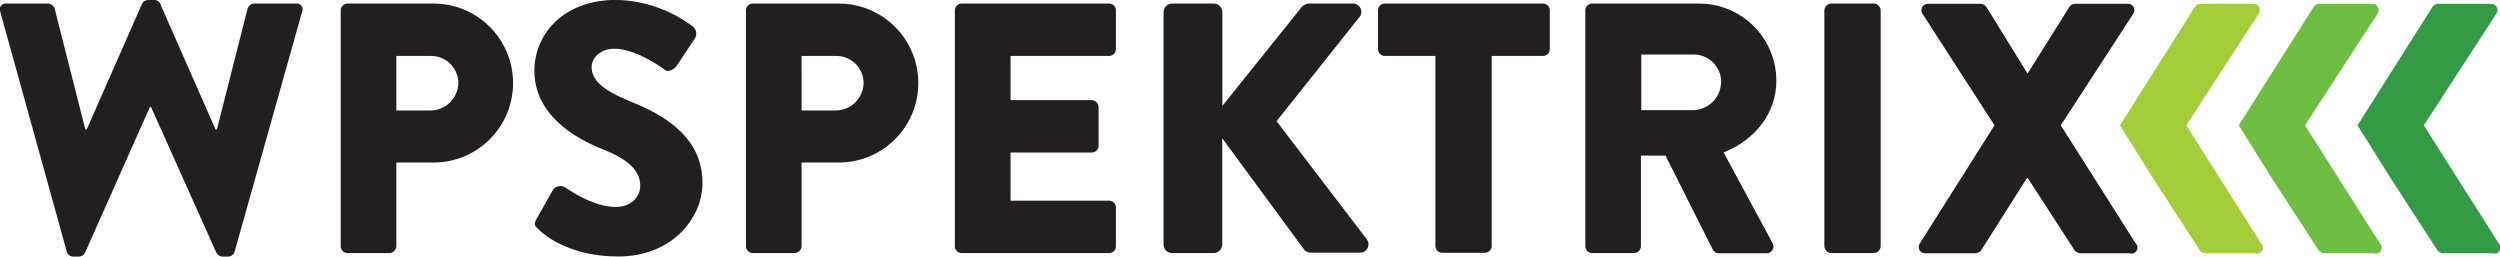
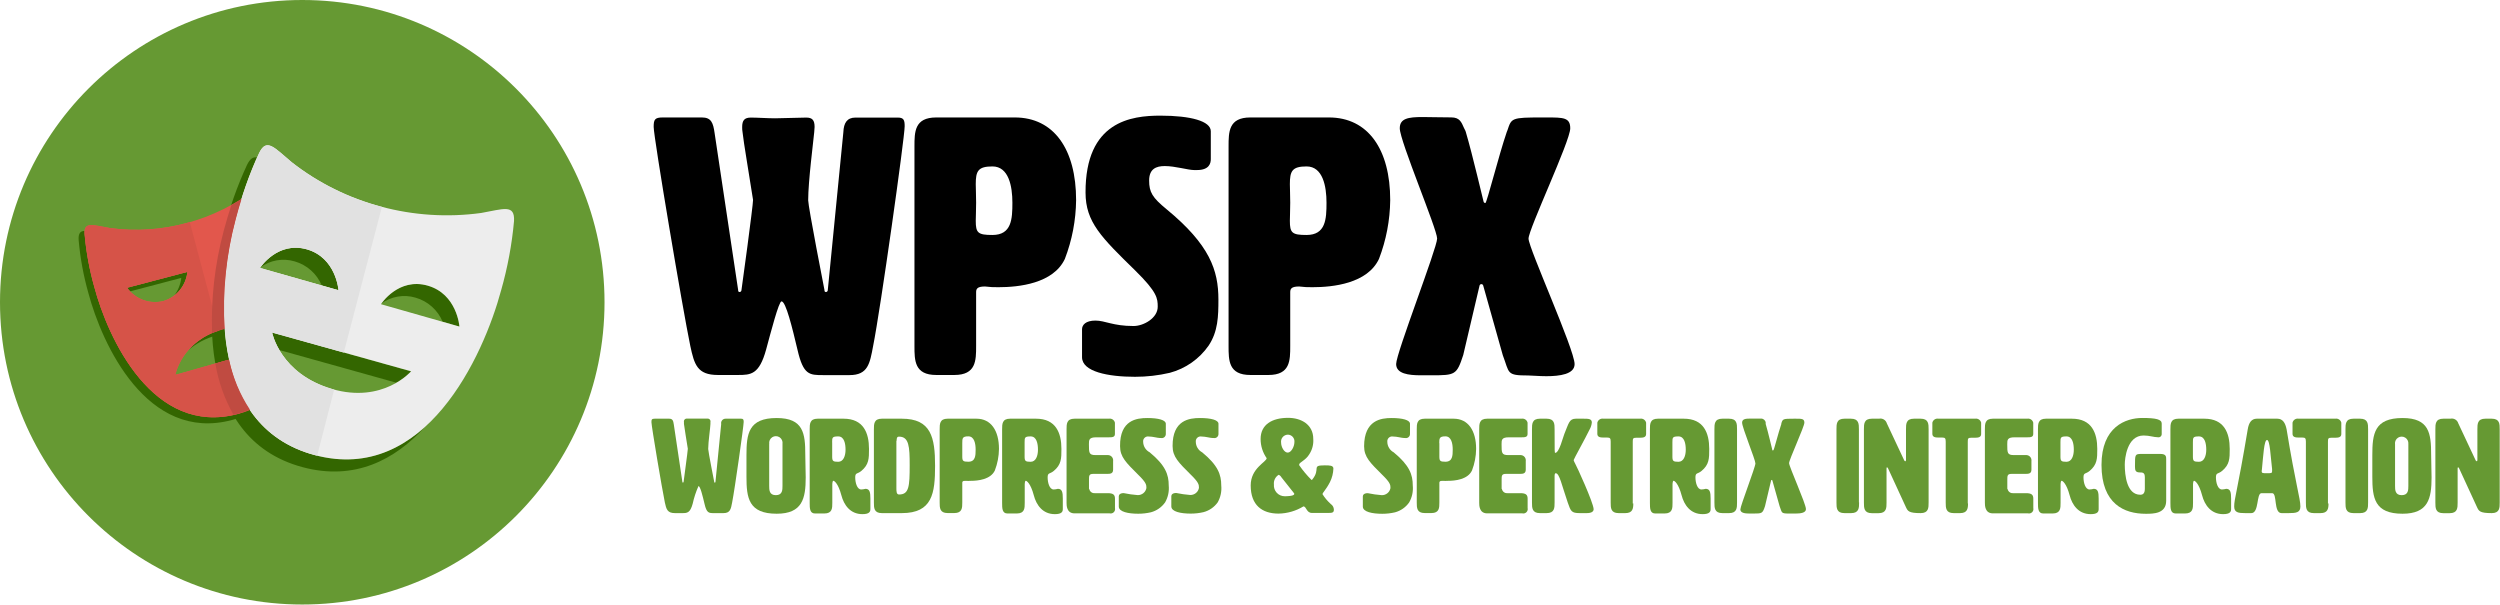
- <svg xmlns="http://www.w3.org/2000/svg" id="Layer_1" data-name="Layer 1" viewBox="0 0 420.86 43.2">
-   <path d="M198.94,331.94A1,1,0,0,1,200,330.5h7a1.23,1.23,0,0,1,1.08.84l5.16,20.34h0.24l9.3-21.12a1.15,1.15,0,0,1,1-.66h1.08a1,1,0,0,1,1,.66l9.3,21.12h0.24l5.16-20.34a1.23,1.23,0,0,1,1.08-.84h7a1,1,0,0,1,1.08,1.44l-11.34,40.32a1.15,1.15,0,0,1-1.08.84h-1a1.22,1.22,0,0,1-1-.66l-11-24.54h-0.18l-10.92,24.54a1.22,1.22,0,0,1-1,.66h-1a1.15,1.15,0,0,1-1.08-.84Z" transform="translate(-198.88 -329.9)" style="fill:#231f20" />
-   <path d="M256.24,331.64a1.14,1.14,0,0,1,1.14-1.14h14.46a13.38,13.38,0,1,1,.06,26.76h-6.3v14.1a1.18,1.18,0,0,1-1.14,1.14h-7.08a1.14,1.14,0,0,1-1.14-1.14V331.64ZM271.3,348.5a4.71,4.71,0,0,0,4.74-4.74,4.58,4.58,0,0,0-4.74-4.44h-5.7v9.18h5.7Z" transform="translate(-198.88 -329.9)" style="fill:#231f20" />
-   <path d="M289.18,366.8l2.82-5a1.55,1.55,0,0,1,2-.36c0.24,0.12,4.56,3.3,8.52,3.3,2.4,0,4.14-1.5,4.14-3.6,0-2.52-2.1-4.44-6.18-6.06-5.16-2-11.64-6.06-11.64-13.26,0-5.94,4.62-11.94,13.86-11.94a22.32,22.32,0,0,1,12.84,4.5,1.52,1.52,0,0,1,.36,1.92l-3.06,4.62c-0.42.66-1.5,1.2-2,.78s-4.92-3.6-8.58-3.6c-2.16,0-3.78,1.44-3.78,3.06,0,2.22,1.8,3.9,6.54,5.82s12.12,5.52,12.12,13.68c0,6.18-5.34,12.42-14.16,12.42-7.8,0-12.12-3.24-13.5-4.62C288.88,367.88,288.7,367.64,289.18,366.8Z" transform="translate(-198.88 -329.9)" style="fill:#231f20" />
-   <path d="M324.46,331.64a1.14,1.14,0,0,1,1.14-1.14h14.46a13.38,13.38,0,1,1,.06,26.76h-6.3v14.1a1.18,1.18,0,0,1-1.14,1.14H325.6a1.14,1.14,0,0,1-1.14-1.14V331.64Zm15.06,16.86a4.71,4.71,0,0,0,4.74-4.74,4.58,4.58,0,0,0-4.74-4.44h-5.7v9.18h5.7Z" transform="translate(-198.88 -329.9)" style="fill:#231f20" />
-   <path d="M359.62,331.64a1.14,1.14,0,0,1,1.14-1.14H385.6a1.14,1.14,0,0,1,1.14,1.14v6.54a1.14,1.14,0,0,1-1.14,1.14H369v7.44h13.68a1.18,1.18,0,0,1,1.14,1.14v6.54a1.14,1.14,0,0,1-1.14,1.14H369v8.1H385.6a1.14,1.14,0,0,1,1.14,1.14v6.54a1.14,1.14,0,0,1-1.14,1.14H360.76a1.14,1.14,0,0,1-1.14-1.14V331.64Z" transform="translate(-198.88 -329.9)" style="fill:#231f20" />
-   <path d="M394.78,331.94a1.42,1.42,0,0,1,1.44-1.44h7a1.46,1.46,0,0,1,1.44,1.44v15.78L418,331.1a1.78,1.78,0,0,1,1.14-.6h7.56a1.39,1.39,0,0,1,1.08,2.22l-14,17.58L429,370.22a1.41,1.41,0,0,1-1.14,2.22h-8.28a1.64,1.64,0,0,1-1.08-.42l-13.86-18.84v17.88a1.46,1.46,0,0,1-1.44,1.44h-7a1.42,1.42,0,0,1-1.44-1.44V331.94Z" transform="translate(-198.88 -329.9)" style="fill:#231f20" />
-   <path d="M440.56,339.32H432a1.14,1.14,0,0,1-1.14-1.14v-6.54A1.14,1.14,0,0,1,432,330.5h26.64a1.14,1.14,0,0,1,1.14,1.14v6.54a1.14,1.14,0,0,1-1.14,1.14H450v32a1.18,1.18,0,0,1-1.14,1.14h-7.2a1.18,1.18,0,0,1-1.14-1.14v-32Z" transform="translate(-198.88 -329.9)" style="fill:#231f20" />
-   <path d="M465.76,331.64a1.14,1.14,0,0,1,1.14-1.14h17.94a13,13,0,0,1,13.08,13c0,5.52-3.66,10-8.88,12.06l8.22,15.24a1.14,1.14,0,0,1-1,1.74h-8a1.1,1.1,0,0,1-1-.54l-8-15.9h-4.14v15.3A1.18,1.18,0,0,1,474,372.5H466.9a1.14,1.14,0,0,1-1.14-1.14V331.64Zm18.3,16.8a4.81,4.81,0,0,0,4.56-4.8,4.6,4.6,0,0,0-4.56-4.56h-8.88v9.36h8.88Z" transform="translate(-198.88 -329.9)" style="fill:#231f20" />
-   <path d="M506,331.64a1.18,1.18,0,0,1,1.14-1.14h7.2a1.18,1.18,0,0,1,1.14,1.14v39.72a1.18,1.18,0,0,1-1.14,1.14h-7.2a1.18,1.18,0,0,1-1.14-1.14V331.64Z" transform="translate(-198.88 -329.9)" style="fill:#231f20" />
-   <path d="M534.64,351l-12.12-18.78a1.08,1.08,0,0,1,1-1.68h8.76a1.29,1.29,0,0,1,1,.54l6.9,11.16h0.06l7-11.16a1.19,1.19,0,0,1,1-.54H557a1.07,1.07,0,0,1,1,1.68L545.8,351l12.6,19.86a1,1,0,0,1-1,1.68H549.1a1.34,1.34,0,0,1-1-.54l-7.86-12.12H540.1L532.42,372a1.31,1.31,0,0,1-1,.54h-8.34a1.07,1.07,0,0,1-1-1.68Z" transform="translate(-198.88 -329.9)" style="fill:#231f20" />
-   <path d="M555.76,351m5.52-8.76L555.76,351l12.6-19.92a1.19,1.19,0,0,1,1-.54h8.76a1.07,1.07,0,0,1,1,1.68L566.92,351l12.6,19.86a1,1,0,0,1-1,1.68h-8.34a1.34,1.34,0,0,1-1-.54l-7.86-12.12L555.76,351" transform="translate(-198.88 -329.9)" style="fill:#a4ce39" />
-   <path d="M575.76,351m5.52-8.76L575.76,351l12.6-19.92a1.19,1.19,0,0,1,1-.54h8.76a1.07,1.07,0,0,1,1,1.68L586.92,351l12.6,19.86a1,1,0,0,1-1,1.68h-8.34a1.34,1.34,0,0,1-1-.54l-7.86-12.12L575.76,351" transform="translate(-198.88 -329.9)" style="fill:#6ebe44" />
-   <path d="M595.76,351m5.52-8.76L595.76,351l12.6-19.92a1.19,1.19,0,0,1,1-.54h8.76a1.07,1.07,0,0,1,1,1.68L606.92,351l12.6,19.86a1,1,0,0,1-1,1.68h-8.34a1.34,1.34,0,0,1-1-.54l-7.86-12.12L595.76,351" transform="translate(-198.88 -329.9)" style="fill:#359a46" />
+ <svg xmlns="http://www.w3.org/2000/svg" id="Layer_1" data-name="Layer 1" viewBox="0 0 413.55 100">
+   <path d="M130.82,131.28a50,50,0,1,0,50,50A50,50,0,0,0,130.82,131.28Z" transform="translate(-80.82 -131.28)" style="fill:#693" />
+   <path d="M117.56,185.78a11.33,11.33,0,0,0-5.61,3.44,11.75,11.75,0,0,1,4.61-2.44,11.25,11.25,0,0,1,5.26-.3v-1.13A11.61,11.61,0,0,0,117.56,185.78Zm-5.74-9.53-10,2.63a5.47,5.47,0,0,0,.52.6l8.47-2.23a6.2,6.2,0,0,1-1.16,2.93A6,6,0,0,0,111.82,176.25Zm8.36,23.47c-14.05,3.79-21.49-12.5-23.74-21A47.36,47.36,0,0,1,94.83,170a3.23,3.23,0,0,1,0-.52c-0.73,0-1.08.42-1,1.52a47.39,47.39,0,0,0,1.61,8.76c2.25,8.45,9.69,24.74,23.74,21a14.27,14.27,0,0,0,7.08-4.24A14.56,14.56,0,0,1,120.18,199.72Zm2.64-33.44v1h5.51c-0.11-.35-0.23-0.67-0.34-1h-5.17Z" transform="translate(-80.82 -131.28)" style="fill:#360" />
+   <path d="M129.57,174.52a6.9,6.9,0,0,1,4.48,4l2.76,0.78s-0.38-5.38-5.25-6.77c-4.56-1.29-7.36,2.53-7.7,3A6.46,6.46,0,0,1,129.57,174.52Zm22,4c-4.56-1.3-7.36,2.53-7.7,3a6.45,6.45,0,0,1,5.7-1,6.91,6.91,0,0,1,4.48,4l2.77,0.79S156.43,179.91,151.57,178.53Zm-2.75,14.19-23-6.43a10.36,10.36,0,0,0,1.2,2.9l19.36,5.41A10.31,10.31,0,0,0,148.82,192.72Zm-15.94,13.84c-18.21-4.88-16-28.08-13.06-39.07a65.91,65.91,0,0,1,3.49-10.15c-0.62-.13-1.13.2-1.63,1.23a61.8,61.8,0,0,0-3.86,10.93c-2.94,11-5.15,34.19,13.06,39.07,8.58,2.3,15.27-1.19,20.25-6.68C146.4,206.16,140.36,208.56,132.88,206.55Z" transform="translate(-80.82 -131.28)" style="fill:#360" />
+   <path d="M122.82,194.28V189.6l-13,3.69s1-5.58,7.74-7.51a11.25,11.25,0,0,1,5.26-.3v-19.2h6.51a39,39,0,0,0-2-5c-1-1.94-1.93-.65-4.15,1.2A32.47,32.47,0,0,1,99,169c-2.84-.49-4.33-1.11-4.19,1a47.39,47.39,0,0,0,1.61,8.76c2.25,8.45,9.69,24.74,23.74,21a14.12,14.12,0,0,0,8.06-5.44h-5.42Zm-21-15.4,10-2.63a5.6,5.6,0,0,1-4,4.83A5.73,5.73,0,0,1,101.84,178.88Z" transform="translate(-80.82 -131.28)" style="fill:#e2574c" />
+   <path d="M160.41,166.51a41.89,41.89,0,0,1-31.35-8.4c-2.87-2.4-4.13-4.07-5.37-1.55a61.85,61.85,0,0,0-3.86,10.93c-2.94,11-5.15,34.19,13.06,39.07s27.89-16.31,30.84-27.31a62.05,62.05,0,0,0,2.12-11.4C166,165,164.1,165.86,160.41,166.51Zm-36.58,9.09s2.87-4.46,7.74-3.08,5.25,6.77,5.25,6.77Zm11.88,20c-8.56-2.51-9.88-9.33-9.88-9.33l23,6.43S144.18,198.1,135.71,195.62Zm8.13-14s2.86-4.46,7.73-3.07,5.25,6.77,5.25,6.77Z" transform="translate(-80.82 -131.28)" style="fill:#ededed" />
+   <path d="M118.28,190.89l-8.46,2.4A10.27,10.27,0,0,1,117,186l-4.79-18-0.41.13A30.74,30.74,0,0,1,99,169c-2.84-.49-4.33-1.11-4.19,1a47.39,47.39,0,0,0,1.61,8.76c2.25,8.45,9.69,24.74,23.74,21l0.41-.13Zm-16.44-12,10-2.63a5.6,5.6,0,0,1-4,4.83A5.73,5.73,0,0,1,101.84,178.88Z" transform="translate(-80.82 -131.28)" style="fill:#d65348" />
+   <path d="M136.1,195.72l-0.39-.09c-8.56-2.51-9.88-9.33-9.88-9.33l11.86,3.31L144,165.48l-0.08,0a39.75,39.75,0,0,1-14.83-7.36c-2.87-2.4-4.13-4.07-5.37-1.55a62,62,0,0,0-3.86,10.93c-2.94,11-5.15,34.19,13.06,39.07l0.37,0.08ZM123.83,175.6s2.87-4.46,7.74-3.08,5.25,6.77,5.25,6.77Z" transform="translate(-80.82 -131.28)" style="fill:#e1e1e1" />
+   <path d="M118.71,190.77l-2.27.64a25.94,25.94,0,0,0,3,8.48c0.26-.06.51-0.11,0.78-0.18a16.46,16.46,0,0,0,1.94-.67A24,24,0,0,1,118.71,190.77Zm-0.89-21.28a58,58,0,0,0-1.92,16.9,13.12,13.12,0,0,1,1.66-.6l0.42-.09a57,57,0,0,1,1.84-18.2c0.32-1.18.63-2.27,0.95-3.29-0.51.32-1.06,0.66-1.68,1C118.67,166.49,118.24,167.91,117.82,169.48Z" transform="translate(-80.82 -131.28)" style="fill:#c04b41" />
+   <path d="M207.55,189.11c-1.14,4.14-2.52,4.2-4.68,4.2h-3.3c-3.42,0-3.9-1.74-4.56-4.8-1.26-6.06-6.06-34.5-6.06-36.24,0-1.2.18-1.56,1.5-1.56h6.48c1.56,0,1.86.9,2.1,2.58l3.9,26a0.24,0.24,0,0,0,.24.3,0.32,0.32,0,0,0,.3-0.3c0.06-.3,1.92-14,1.92-14.94-0.48-3.18-1.62-9.84-1.74-11.22a4.25,4.25,0,0,1-.06-0.84c0-1.08.36-1.56,1.44-1.56s2.76,0.12,4,.12c0.54,0,4.62-.12,5.16-0.12,1,0,1.38.42,1.38,1.56,0,0.24-.06.54-0.06,0.84-0.12,1.38-1,8.1-1,11.28,0,1.08,2.7,14.88,2.7,14.88a0.24,0.24,0,0,0,.24.3,0.32,0.32,0,0,0,.3-0.3l2.58-26.16c0.06-1.5.6-2.4,2-2.4h7c1,0,1.14.42,1.14,1.44,0,1.86-4,30.3-5.22,36.36-0.54,2.88-.84,4.8-3.9,4.8H217c-2.28,0-3.3,0-4.26-4.2-0.84-3.54-1.92-8-2.64-8C209.65,181.13,208.33,186.23,207.55,189.11Z" transform="translate(-80.82 -131.28)" />
+   <path d="M242.29,179.69v8.82c0,2.4,0,4.8-3.6,4.8h-3c-3.6,0-3.6-2.4-3.6-4.8v-33c0-2.4,0-4.8,3.6-4.8h13c6.48,0,10.14,5.28,10.14,13.68a28,28,0,0,1-1.86,9.72c-1.92,4.08-7.62,4.68-11,4.68a15.23,15.23,0,0,1-2.22-.12C242.35,178.67,242.29,179.15,242.29,179.69Zm-0.06-17.94c0,0.78.06,1.8,0.06,3.06s-0.06,2.28-.06,3c0,2,.36,2.34,2.76,2.34,3.18,0,3.3-2.64,3.3-5.34s-0.6-6-3.3-6C242.59,158.81,242.23,159.59,242.23,161.75Z" transform="translate(-80.82 -131.28)" />
+   <path d="M272.77,150.41c5,0,8.34.9,8.34,2.58v4.62c0,0.66-.24,1.8-2.28,1.8h-0.48c-1,0-3.12-.66-4.86-0.66-1.44,0-2.58.48-2.58,2.4s0.54,2.82,2.88,4.74c7.14,5.88,8.58,10.08,8.58,14.94,0,2.76-.06,5.28-1.62,7.62a11.41,11.41,0,0,1-6.42,4.5,25.27,25.27,0,0,1-5.76.66c-4.44,0-8.76-.84-8.76-3.24v-4.62c0-.72.6-1.44,2.22-1.44s2.88,0.9,6.3.9c1.68,0,4-1.32,4-3.18,0-1.38-.06-2.4-3.72-6-5.58-5.46-8.22-8-8.22-12.9C260.35,151.31,268,150.41,272.77,150.41Z" transform="translate(-80.82 -131.28)" />
+   <path d="M294.25,179.69v8.82c0,2.4,0,4.8-3.6,4.8h-3c-3.6,0-3.6-2.4-3.6-4.8v-33c0-2.4,0-4.8,3.6-4.8h13c6.48,0,10.14,5.28,10.14,13.68a28,28,0,0,1-1.86,9.72c-1.92,4.08-7.62,4.68-11,4.68a15.22,15.22,0,0,1-2.22-.12C294.31,178.67,294.25,179.15,294.25,179.69Zm-0.06-17.94c0,0.78.06,1.8,0.06,3.06s-0.06,2.28-.06,3c0,2,.36,2.34,2.76,2.34,3.18,0,3.3-2.64,3.3-5.34s-0.6-6-3.3-6C294.55,158.81,294.19,159.59,294.19,161.75Z" transform="translate(-80.82 -131.28)" />
+   <path d="M326.53,164.87c0.24,0,2.22-7.92,3.54-11.76l0.12-.3c0.66-2,.66-2.1,5.7-2.1h0.78c2.76,0,3.9,0,3.9,1.8,0,2.1-6.9,16.68-6.9,18.24s7.62,18.36,7.62,20.76c0,1.68-2.46,2-4.68,2-1.26,0-2.4-.12-3-0.12-3.66,0-3.06-.36-4.2-3.36l-3.24-11.52a0.31,0.31,0,0,0-.6,0L322.87,190c-1.08,3.3-1.32,3.36-5.22,3.36h-1.8c-2,0-4.08-.24-4.08-1.86,0-1.8,6.78-19.2,6.78-20.76s-6.18-16.14-6.18-18.24c0-1.62,1.38-1.86,3.78-1.86,1.26,0,2.88.06,4.74,0.06,1.38,0,1.68.78,2.1,1.74,0,0.06.12,0.18,0.12,0.24s0.12,0.18.12,0.24,0.06,0.12.06,0.18c1.14,3.84,2.88,11.4,2.94,11.52A0.31,0.31,0,0,0,326.53,164.87Z" transform="translate(-80.82 -131.28)" />
+   <path d="M195.4,214.62c-0.42,1.52-.92,1.54-1.72,1.54h-1.21c-1.25,0-1.43-.64-1.67-1.76-0.46-2.22-2.22-12.65-2.22-13.29,0-.44.07-0.57,0.55-0.57h2.38c0.57,0,.68.33,0.77,0.95L193.7,211a0.09,0.09,0,0,0,.09.11,0.12,0.12,0,0,0,.11-0.11c0-.11.7-5.13,0.7-5.48-0.18-1.17-.59-3.61-0.64-4.11a1.56,1.56,0,0,1,0-.31,0.47,0.47,0,0,1,.53-0.57c0.37,0,1,0,1.45,0l1.89,0a0.46,0.46,0,0,1,.51.57c0,0.09,0,.2,0,0.31,0,0.51-.37,3-0.37,4.14,0,0.4,1,5.46,1,5.46a0.09,0.09,0,0,0,.09.11,0.12,0.12,0,0,0,.11-0.11l0.95-9.59a0.73,0.73,0,0,1,.73-0.88h2.57c0.35,0,.42.15,0.42,0.53,0,0.68-1.47,11.11-1.91,13.33-0.2,1.06-.31,1.76-1.43,1.76h-1.58c-0.84,0-1.21,0-1.56-1.54-0.31-1.3-.7-2.93-1-2.93A15.3,15.3,0,0,0,195.4,214.62Z" transform="translate(-80.82 -131.28)" style="fill:#693" />
+   <path d="M204.3,206.57c0-3.54.33-6.14,5-6.14,4.42,0,4.73,2.55,4.73,6.05,0,1.32.07,2.62,0.07,3.78,0,3.48-.55,6-4.8,6-4.64,0-5-2.6-5-6.12,0-.59,0-1.19,0-1.8S204.3,207.14,204.3,206.57Zm3.76-1.85v6.93c0,0.66,0,1.54,1.1,1.54s1.1-.88,1.1-1.54v-6.93A1.11,1.11,0,1,0,208.07,204.72Z" transform="translate(-80.82 -131.28)" style="fill:#693" />
+   <path d="M220.37,200.54c3.28,0,4.2,2.35,4.2,5,0,1.58,0,2.6-1.28,3.65-0.62.53-1,.22-1,1.06s0.29,2,1,2a2.93,2.93,0,0,0,.7-0.11c0.7,0,.81.59,0.81,1.61,0,0.48,0,1.08,0,1.74,0,0.44-.18.84-1.32,0.84-2,0-3.06-1.5-3.48-3.12-0.53-2-1.19-2.4-1.32-2.4s-0.18.35-.18,0.53v3.12c0,0.88,0,1.76-1.32,1.76h-1.54c-0.88,0-.88-0.88-0.88-1.76V202.3c0-.88,0-1.76,1.32-1.76h4.29Zm-1.89,3.92c0,0.29,0,.79,0,1.25s0,0.84,0,1.1c0,0.73.13,0.86,1,.86s1.21-1,1.21-2-0.22-2.2-1.21-2.2S218.47,203.66,218.47,204.45Z" transform="translate(-80.82 -131.28)" style="fill:#693" />
+   <path d="M230,200.54c4.84,0,5.5,3.08,5.5,7.81,0,4.51-.44,7.81-5.5,7.81h-3.3c-1.32,0-1.32-.88-1.32-1.76V202.3c0-.88,0-1.76,1.32-1.76H230Zm-0.9,3.65c0,2.49,0,5.19,0,7.79,0,0.57,0,1.1.44,1.1,1.65,0,1.76-1.32,1.76-4.84,0-3.08-.11-4.73-1.76-4.73C229.21,203.51,229.14,203.73,229.14,204.19Z" transform="translate(-80.82 -131.28)" style="fill:#693" />
+   <path d="M240,211.16v3.23c0,0.88,0,1.76-1.32,1.76h-1.1c-1.32,0-1.32-.88-1.32-1.76V202.3c0-.88,0-1.76,1.32-1.76h4.77c2.38,0,3.72,1.94,3.72,5a10.25,10.25,0,0,1-.68,3.56c-0.7,1.5-2.79,1.72-4,1.72a5.58,5.58,0,0,1-.81,0C240,210.79,240,211,240,211.16Zm0-6.58c0,0.29,0,.66,0,1.12s0,0.84,0,1.1c0,0.73.13,0.86,1,.86,1.17,0,1.21-1,1.21-2s-0.22-2.2-1.21-2.2S240,203.79,240,204.58Z" transform="translate(-80.82 -131.28)" style="fill:#693" />
+   <path d="M252.2,200.54c3.28,0,4.2,2.35,4.2,5,0,1.58,0,2.6-1.28,3.65-0.62.53-1,.22-1,1.06s0.29,2,1,2a2.93,2.93,0,0,0,.7-0.11c0.7,0,.81.59,0.81,1.61,0,0.48,0,1.08,0,1.74,0,0.44-.18.84-1.32,0.84-2,0-3.06-1.5-3.48-3.12-0.53-2-1.19-2.4-1.32-2.4s-0.18.35-.18,0.53v3.12c0,0.88,0,1.76-1.32,1.76h-1.54c-0.88,0-.88-0.88-0.88-1.76V202.3c0-.88,0-1.76,1.32-1.76h4.29Zm-1.89,3.92c0,0.29,0,.79,0,1.25s0,0.84,0,1.1c0,0.73.13,0.86,1,.86s1.21-1,1.21-2-0.22-2.2-1.21-2.2S250.31,203.66,250.31,204.45Z" transform="translate(-80.82 -131.28)" style="fill:#693" />
+   <path d="M261,212.13a0.85,0.85,0,0,0,.92.73c1.25,0,1.67,0,2.13,0,0.92,0,1.21.26,1.21,0.92v1.54a0.73,0.73,0,0,1-.88.88h-5.81c-1.32,0-1.32-1.32-1.32-1.76V202.3c0-.88,0-1.76,1.32-1.76h5.68a0.87,0.87,0,0,1,1,.66v1.87c0,0.53-.44.55-1,0.55-0.86,0-1.54,0-2.09,0-1.21,0-1.21.44-1.21,1.14,0,1.43,0,1.8,1.1,1.8,1.36,0,1.58,0,2.09,0a0.87,0.87,0,0,1,.81,1v1.41c0,0.66-.46.7-1,0.7-1.12,0-1.83,0-2.29,0-0.7,0-.7.31-0.7,1v1.54Z" transform="translate(-80.82 -131.28)" style="fill:#693" />
+   <path d="M270.61,200.43c1.83,0,3.06.33,3.06,0.95v1.69a0.67,0.67,0,0,1-.84.66h-0.18c-0.35,0-1.14-.24-1.78-0.24a0.8,0.8,0,0,0-.95.88A2,2,0,0,0,271,206.1c2.62,2.16,3.15,3.7,3.15,5.48a4.71,4.71,0,0,1-.59,2.79,4.19,4.19,0,0,1-2.35,1.65,9.28,9.28,0,0,1-2.11.24c-1.63,0-3.21-.31-3.21-1.19v-1.69c0-.26.22-0.53,0.81-0.53a17.94,17.94,0,0,0,2.31.33,1.43,1.43,0,0,0,1.45-1.17c0-.51,0-0.88-1.36-2.2-2-2-3-2.93-3-4.73C266.06,200.76,268.85,200.43,270.61,200.43Z" transform="translate(-80.82 -131.28)" style="fill:#693" />
+   <path d="M279.32,200.43c1.83,0,3.06.33,3.06,0.95v1.69a0.67,0.67,0,0,1-.84.66h-0.18c-0.35,0-1.14-.24-1.78-0.24a0.8,0.8,0,0,0-.95.88,2,2,0,0,0,1.06,1.74c2.62,2.16,3.15,3.7,3.15,5.48a4.71,4.71,0,0,1-.59,2.79A4.19,4.19,0,0,1,279.9,216a9.28,9.28,0,0,1-2.11.24c-1.63,0-3.21-.31-3.21-1.19v-1.69c0-.26.22-0.53,0.81-0.53a17.94,17.94,0,0,0,2.31.33,1.43,1.43,0,0,0,1.45-1.17c0-.51,0-0.88-1.36-2.2-2-2-3-2.93-3-4.73C274.77,200.76,277.56,200.43,279.32,200.43Z" transform="translate(-80.82 -131.28)" style="fill:#693" />
+   <path d="M297.78,210.68a0.18,0.18,0,0,0,.13-0.09c1.43-1.76-.22-2.33,2-2.33H300c0.75,0,1.39,0,1.39.53a5.4,5.4,0,0,1-.57,2.24c-0.68,1.32-1.23,1.74-1.23,2a7.32,7.32,0,0,0,1.28,1.54l0.09,0.09a1.14,1.14,0,0,1,.51.92c0,0.48-.24.55-0.88,0.55h-2.75c-0.92,0-.9-1.08-1.41-1.08a8.16,8.16,0,0,1-4.12,1.19c-2.73,0-4.6-1.41-4.6-4.66,0-2.88,2.64-3.89,2.64-4.51a5.51,5.51,0,0,1-1-3.17c0-2.4,1.91-3.5,4.55-3.5,2.18,0,4.16,1.12,4.16,3.48a4.09,4.09,0,0,1-.66,2.55c-0.59,1-1.67,1.34-1.67,1.69a0.24,0.24,0,0,0,0,.11A17,17,0,0,0,297.78,210.68Zm-5-.46a0.91,0.91,0,0,0-.44-0.4,1.68,1.68,0,0,0-.79,1.61,1.79,1.79,0,0,0,1.8,1.94c0.13,0,1.56,0,1.56-.37a0.13,0.13,0,0,0,0-.09Zm1.06-4.07c0.57,0,1.1-1,1.1-1.72a1.11,1.11,0,0,0-1.06-1.25,1.15,1.15,0,0,0-1.14,1.32C292.74,205.2,293.23,206.15,293.84,206.15Z" transform="translate(-80.82 -131.28)" style="fill:#693" />
+   <path d="M311,200.43c1.83,0,3.06.33,3.06,0.95v1.69a0.67,0.67,0,0,1-.84.66h-0.18c-0.35,0-1.14-.24-1.78-0.24a0.8,0.8,0,0,0-.95.88,2,2,0,0,0,1.06,1.74c2.62,2.16,3.15,3.7,3.15,5.48a4.71,4.71,0,0,1-.59,2.79,4.19,4.19,0,0,1-2.35,1.65,9.28,9.28,0,0,1-2.11.24c-1.63,0-3.21-.31-3.21-1.19v-1.69c0-.26.22-0.53,0.81-0.53a17.94,17.94,0,0,0,2.31.33,1.43,1.43,0,0,0,1.45-1.17c0-.51,0-0.88-1.36-2.2-2-2-3-2.93-3-4.73C306.49,200.76,309.29,200.43,311,200.43Z" transform="translate(-80.82 -131.28)" style="fill:#693" />
+   <path d="M318.92,211.16v3.23c0,0.88,0,1.76-1.32,1.76h-1.1c-1.32,0-1.32-.88-1.32-1.76V202.3c0-.88,0-1.76,1.32-1.76h4.78c2.38,0,3.72,1.94,3.72,5a10.25,10.25,0,0,1-.68,3.56c-0.7,1.5-2.79,1.72-4,1.72a5.59,5.59,0,0,1-.81,0C318.94,210.79,318.92,211,318.92,211.16Zm0-6.58c0,0.29,0,.66,0,1.12s0,0.84,0,1.1c0,0.73.13,0.86,1,.86,1.17,0,1.21-1,1.21-2s-0.22-2.2-1.21-2.2S318.9,203.79,318.9,204.58Z" transform="translate(-80.82 -131.28)" style="fill:#693" />
+   <path d="M329.26,212.13a0.85,0.85,0,0,0,.92.73c1.25,0,1.67,0,2.13,0,0.92,0,1.21.26,1.21,0.92v1.54a0.73,0.73,0,0,1-.88.88h-5.81c-1.32,0-1.32-1.32-1.32-1.76V202.3c0-.88,0-1.76,1.32-1.76h5.68a0.87,0.87,0,0,1,1,.66v1.87c0,0.53-.44.55-1,0.55-0.86,0-1.54,0-2.09,0-1.21,0-1.21.44-1.21,1.14,0,1.43,0,1.8,1.1,1.8,1.36,0,1.58,0,2.09,0a0.87,0.87,0,0,1,.81,1v1.41c0,0.66-.46.7-1,0.7-1.12,0-1.83,0-2.29,0-0.7,0-.7.31-0.7,1v1.54Z" transform="translate(-80.82 -131.28)" style="fill:#693" />
+   <path d="M344.44,215.5c0,0.4-.35.66-1.14,0.66h-1.14c-1.41,0-1.5-.31-2-1.74-1-2.88-1.36-4.86-2-4.86-0.13,0-.18.2-0.18,0.48s0,0.68,0,1.06v3.3c0,0.88,0,1.76-1.32,1.76h-1.1c-1.32,0-1.32-.88-1.32-1.76V202.3c0-.88,0-1.76,1.32-1.76h1.1c1.32,0,1.32.88,1.32,1.76,0,3.89,0,3.89.11,3.89,0.66,0,1.28-2.6,1.5-3.12,0.73-1.74.79-2.53,1.91-2.53h1.28c0.75,0,1.36,0,1.36.62a2.85,2.85,0,0,1-.37,1.17c-0.7,1.45-2.64,4.93-2.64,5.06a2.42,2.42,0,0,0,.24.55C341.65,208.41,344.38,214.38,344.44,215.5Z" transform="translate(-80.82 -131.28)" style="fill:#693" />
+   <path d="M351,214.55c0,0.84-.09,1.61-1.32,1.61h-1.1c-1.32,0-1.32-.88-1.32-1.76V204.34c0-.55-0.11-0.68-0.57-0.68l-0.64,0c-0.55,0-1-.09-1-0.62V201.2a0.87,0.87,0,0,1,1-.66h6.07a0.87,0.87,0,0,1,1,.66v1.87c0,0.53-.44.62-1,0.62l-0.62,0c-0.55,0-.59.13-0.59,0.68v10.21Z" transform="translate(-80.82 -131.28)" style="fill:#693" />
+   <path d="M359.36,200.54c3.28,0,4.2,2.35,4.2,5,0,1.58,0,2.6-1.28,3.65-0.62.53-1,.22-1,1.06s0.29,2,1,2a3,3,0,0,0,.7-0.11c0.7,0,.81.59,0.81,1.61,0,0.48,0,1.08,0,1.74,0,0.44-.18.84-1.32,0.84-2,0-3.06-1.5-3.48-3.12-0.53-2-1.19-2.4-1.32-2.4s-0.18.35-.18,0.53v3.12c0,0.88,0,1.76-1.32,1.76h-1.54c-0.88,0-.88-0.88-0.88-1.76V202.3c0-.88,0-1.76,1.32-1.76h4.29Zm-1.89,3.92c0,0.29,0,.79,0,1.25s0,0.84,0,1.1c0,0.73.13,0.86,1,.86s1.21-1,1.21-2-0.22-2.2-1.21-2.2S357.47,203.66,357.47,204.45Z" transform="translate(-80.82 -131.28)" style="fill:#693" />
+   <path d="M368.16,214.4c0,0.88,0,1.76-1.32,1.76h-1.1c-1.32,0-1.32-.88-1.32-1.76V202.3c0-.88,0-1.76,1.32-1.76h1.1c1.32,0,1.32.88,1.32,1.76v12.1Z" transform="translate(-80.82 -131.28)" style="fill:#693" />
+   <path d="M374.19,205.73c0.09,0,.81-2.9,1.3-4.31l0-.11c0.24-.73.24-0.77,2.09-0.77h0.29c1,0,1.43,0,1.43.66s-2.53,6.12-2.53,6.69,2.79,6.73,2.79,7.61c0,0.62-.9.73-1.72,0.73-0.46,0-.88,0-1.1,0-1.34,0-1.12-.13-1.54-1.23l-1.19-4.22a0.11,0.11,0,0,0-.22,0l-1,4.22c-0.4,1.21-.48,1.23-1.92,1.23h-0.66c-0.73,0-1.5-.09-1.5-0.68s2.49-7,2.49-7.61S369,202,369,201.2c0-.59.51-0.68,1.39-0.68l1.74,0a0.77,0.77,0,0,1,.77.64s0,0.07,0,.09,0,0.07,0,.09,0,0,0,.07c0.42,1.41,1.06,4.18,1.08,4.22A0.11,0.11,0,0,0,374.19,205.73Z" transform="translate(-80.82 -131.28)" style="fill:#693" />
+   <path d="M388.35,214.4c0,0.88,0,1.76-1.32,1.76h-1.1c-1.32,0-1.32-.88-1.32-1.76V202.3c0-.88,0-1.76,1.32-1.76H387c1.32,0,1.32.88,1.32,1.76v12.1Z" transform="translate(-80.82 -131.28)" style="fill:#693" />
+   <path d="M396,207.58c0.07,0,.11-0.07.11-0.22V202.3c0-.88,0-1.76,1.32-1.76h1.1c1.32,0,1.32.88,1.32,1.76v12.1c0,0.88,0,1.76-1.32,1.76-2,0-2.13-.35-2.44-1l-2.93-6.36a0.38,0.38,0,0,0-.18-0.22c-0.07,0-.09.09-0.09,0.22l0,5.61c0,0.88,0,1.76-1.32,1.76h-1.1c-1.32,0-1.32-.88-1.32-1.76V202.3c0-.88,0-1.76,1.32-1.76h1.17a1.11,1.11,0,0,1,1.3.77l2.84,6.05A0.28,0.28,0,0,0,396,207.58Z" transform="translate(-80.82 -131.28)" style="fill:#693" />
+   <path d="M406.37,214.55c0,0.84-.09,1.61-1.32,1.61H404c-1.32,0-1.32-.88-1.32-1.76V204.34c0-.55-0.11-0.68-0.57-0.68l-0.64,0c-0.55,0-1-.09-1-0.62V201.2a0.87,0.87,0,0,1,1-.66h6.07a0.87,0.87,0,0,1,1,.66v1.87c0,0.53-.44.62-1,0.62l-0.62,0c-0.55,0-.59.13-0.59,0.68v10.21Z" transform="translate(-80.82 -131.28)" style="fill:#693" />
+   <path d="M412.91,212.13a0.85,0.85,0,0,0,.92.73c1.25,0,1.67,0,2.13,0,0.92,0,1.21.26,1.21,0.92v1.54a0.73,0.73,0,0,1-.88.88h-5.81c-1.32,0-1.32-1.32-1.32-1.76V202.3c0-.88,0-1.76,1.32-1.76h5.68a0.87,0.87,0,0,1,1,.66v1.87c0,0.53-.44.55-1,0.55-0.86,0-1.54,0-2.09,0-1.21,0-1.21.44-1.21,1.14,0,1.43,0,1.8,1.1,1.8,1.36,0,1.58,0,2.09,0a0.87,0.87,0,0,1,.81,1v1.41c0,0.66-.46.7-1,0.7-1.12,0-1.83,0-2.29,0-0.7,0-.7.31-0.7,1v1.54Z" transform="translate(-80.82 -131.28)" style="fill:#693" />
+   <path d="M423.55,200.54c3.28,0,4.2,2.35,4.2,5,0,1.58,0,2.6-1.28,3.65-0.62.53-1,.22-1,1.06s0.29,2,1,2a3,3,0,0,0,.7-0.11c0.7,0,.81.59,0.81,1.61,0,0.48,0,1.08,0,1.74,0,0.44-.18.84-1.32,0.84-2,0-3.06-1.5-3.48-3.12-0.53-2-1.19-2.4-1.32-2.4s-0.18.35-.18,0.53v3.12c0,0.88,0,1.76-1.32,1.76h-1.54c-0.88,0-.88-0.88-0.88-1.76V202.3c0-.88,0-1.76,1.32-1.76h4.29Zm-1.89,3.92c0,0.29,0,.79,0,1.25s0,0.84,0,1.1c0,0.73.13,0.86,1,.86s1.21-1,1.21-2-0.22-2.2-1.21-2.2S421.66,203.66,421.66,204.45Z" transform="translate(-80.82 -131.28)" style="fill:#693" />
+   <path d="M435.61,210.13c0-.68-0.4-0.7-0.81-0.7-0.73,0-.81-0.35-0.81-0.95v-0.22c0-1.78,0-1.89,1.06-1.89h3.15c0.95,0,.95.46,0.95,0.88v6.86c0,2.16-2.13,2.16-3.39,2.16-3.5,0-7.31-1.58-7.31-8.08,0-6.31,4-7.77,6.75-7.77,2.29,0,3.21.24,3.21,0.92v1.74a0.53,0.53,0,0,1-.64.53c-0.68,0-1.36-.29-2.35-0.29-2.79,0-3.12,3.89-3.12,4.8,0,1.8.33,5,2.57,5,0.44,0,.75-0.22.75-1v-2Z" transform="translate(-80.82 -131.28)" style="fill:#693" />
+   <path d="M445.46,200.54c3.28,0,4.2,2.35,4.2,5,0,1.58,0,2.6-1.28,3.65-0.62.53-1,.22-1,1.06s0.29,2,1,2a3,3,0,0,0,.7-0.11c0.7,0,.81.59,0.81,1.61,0,0.48,0,1.08,0,1.74,0,0.44-.18.84-1.32,0.84-2,0-3.06-1.5-3.48-3.12-0.53-2-1.19-2.4-1.32-2.4s-0.18.35-.18,0.53v3.12c0,0.88,0,1.76-1.32,1.76h-1.54c-0.88,0-.88-0.88-0.88-1.76V202.3c0-.88,0-1.76,1.32-1.76h4.29Zm-1.89,3.92c0,0.29,0,.79,0,1.25s0,0.84,0,1.1c0,0.73.13,0.86,1,.86s1.21-1,1.21-2-0.22-2.2-1.21-2.2S443.57,203.66,443.57,204.45Z" transform="translate(-80.82 -131.28)" style="fill:#693" />
+   <path d="M461.35,215.06c0,1-.68,1.1-1.94,1.1h-1.17c-1.36,0-.68-3.3-1.56-3.3h-1.76c-0.88,0-.37,3.3-1.69,3.3h-1c-1.14,0-1.83-.09-1.83-1.1,0-1.32.53-2.49,2.24-12.76,0.18-1.1.62-1.76,1.5-1.76h3.39c0.88,0,1.32.66,1.54,1.76C460.54,211.32,461.35,213.74,461.35,215.06Zm-6.4-5.85c0,0.35.15,0.35,0.86,0.35s0.86,0,.86-0.33a2.24,2.24,0,0,0,0-.35c-0.26-2.16-.35-4.82-0.84-4.82s-0.62,2.64-.84,4.82A1.86,1.86,0,0,0,454.95,209.21Z" transform="translate(-80.82 -131.28)" style="fill:#693" />
+   <path d="M466,214.55c0,0.84-.09,1.61-1.32,1.61h-1.1c-1.32,0-1.32-.88-1.32-1.76V204.34c0-.55-0.11-0.68-0.57-0.68l-0.64,0c-0.55,0-1-.09-1-0.62V201.2a0.87,0.87,0,0,1,1-.66h6.07a0.87,0.87,0,0,1,1,.66v1.87c0,0.53-.44.62-1,0.62l-0.62,0c-0.55,0-.59.13-0.59,0.68v10.21Z" transform="translate(-80.82 -131.28)" style="fill:#693" />
+   <path d="M472.55,214.4c0,0.88,0,1.76-1.32,1.76h-1.1c-1.32,0-1.32-.88-1.32-1.76V202.3c0-.88,0-1.76,1.32-1.76h1.1c1.32,0,1.32.88,1.32,1.76v12.1Z" transform="translate(-80.82 -131.28)" style="fill:#693" />
+   <path d="M473.25,206.57c0-3.54.33-6.14,5-6.14,4.42,0,4.73,2.55,4.73,6.05,0,1.32.07,2.62,0.07,3.78,0,3.48-.55,6-4.8,6-4.64,0-5-2.6-5-6.12,0-.59,0-1.19,0-1.8S473.25,207.14,473.25,206.57Zm3.76-1.85v6.93c0,0.66,0,1.54,1.1,1.54s1.1-.88,1.1-1.54v-6.93A1.11,1.11,0,1,0,477,204.72Z" transform="translate(-80.82 -131.28)" style="fill:#693" />
+   <path d="M490.52,207.58c0.07,0,.11-0.07.11-0.22V202.3c0-.88,0-1.76,1.32-1.76H493c1.32,0,1.32.88,1.32,1.76v12.1c0,0.88,0,1.76-1.32,1.76-2,0-2.13-.35-2.44-1l-2.93-6.36a0.38,0.38,0,0,0-.18-0.22c-0.07,0-.09.09-0.09,0.22l0,5.61c0,0.88,0,1.76-1.32,1.76H485c-1.32,0-1.32-.88-1.32-1.76V202.3c0-.88,0-1.76,1.32-1.76h1.17a1.11,1.11,0,0,1,1.3.77l2.84,6.05A0.28,0.28,0,0,0,490.52,207.58Z" transform="translate(-80.82 -131.28)" style="fill:#693" />
</svg>
